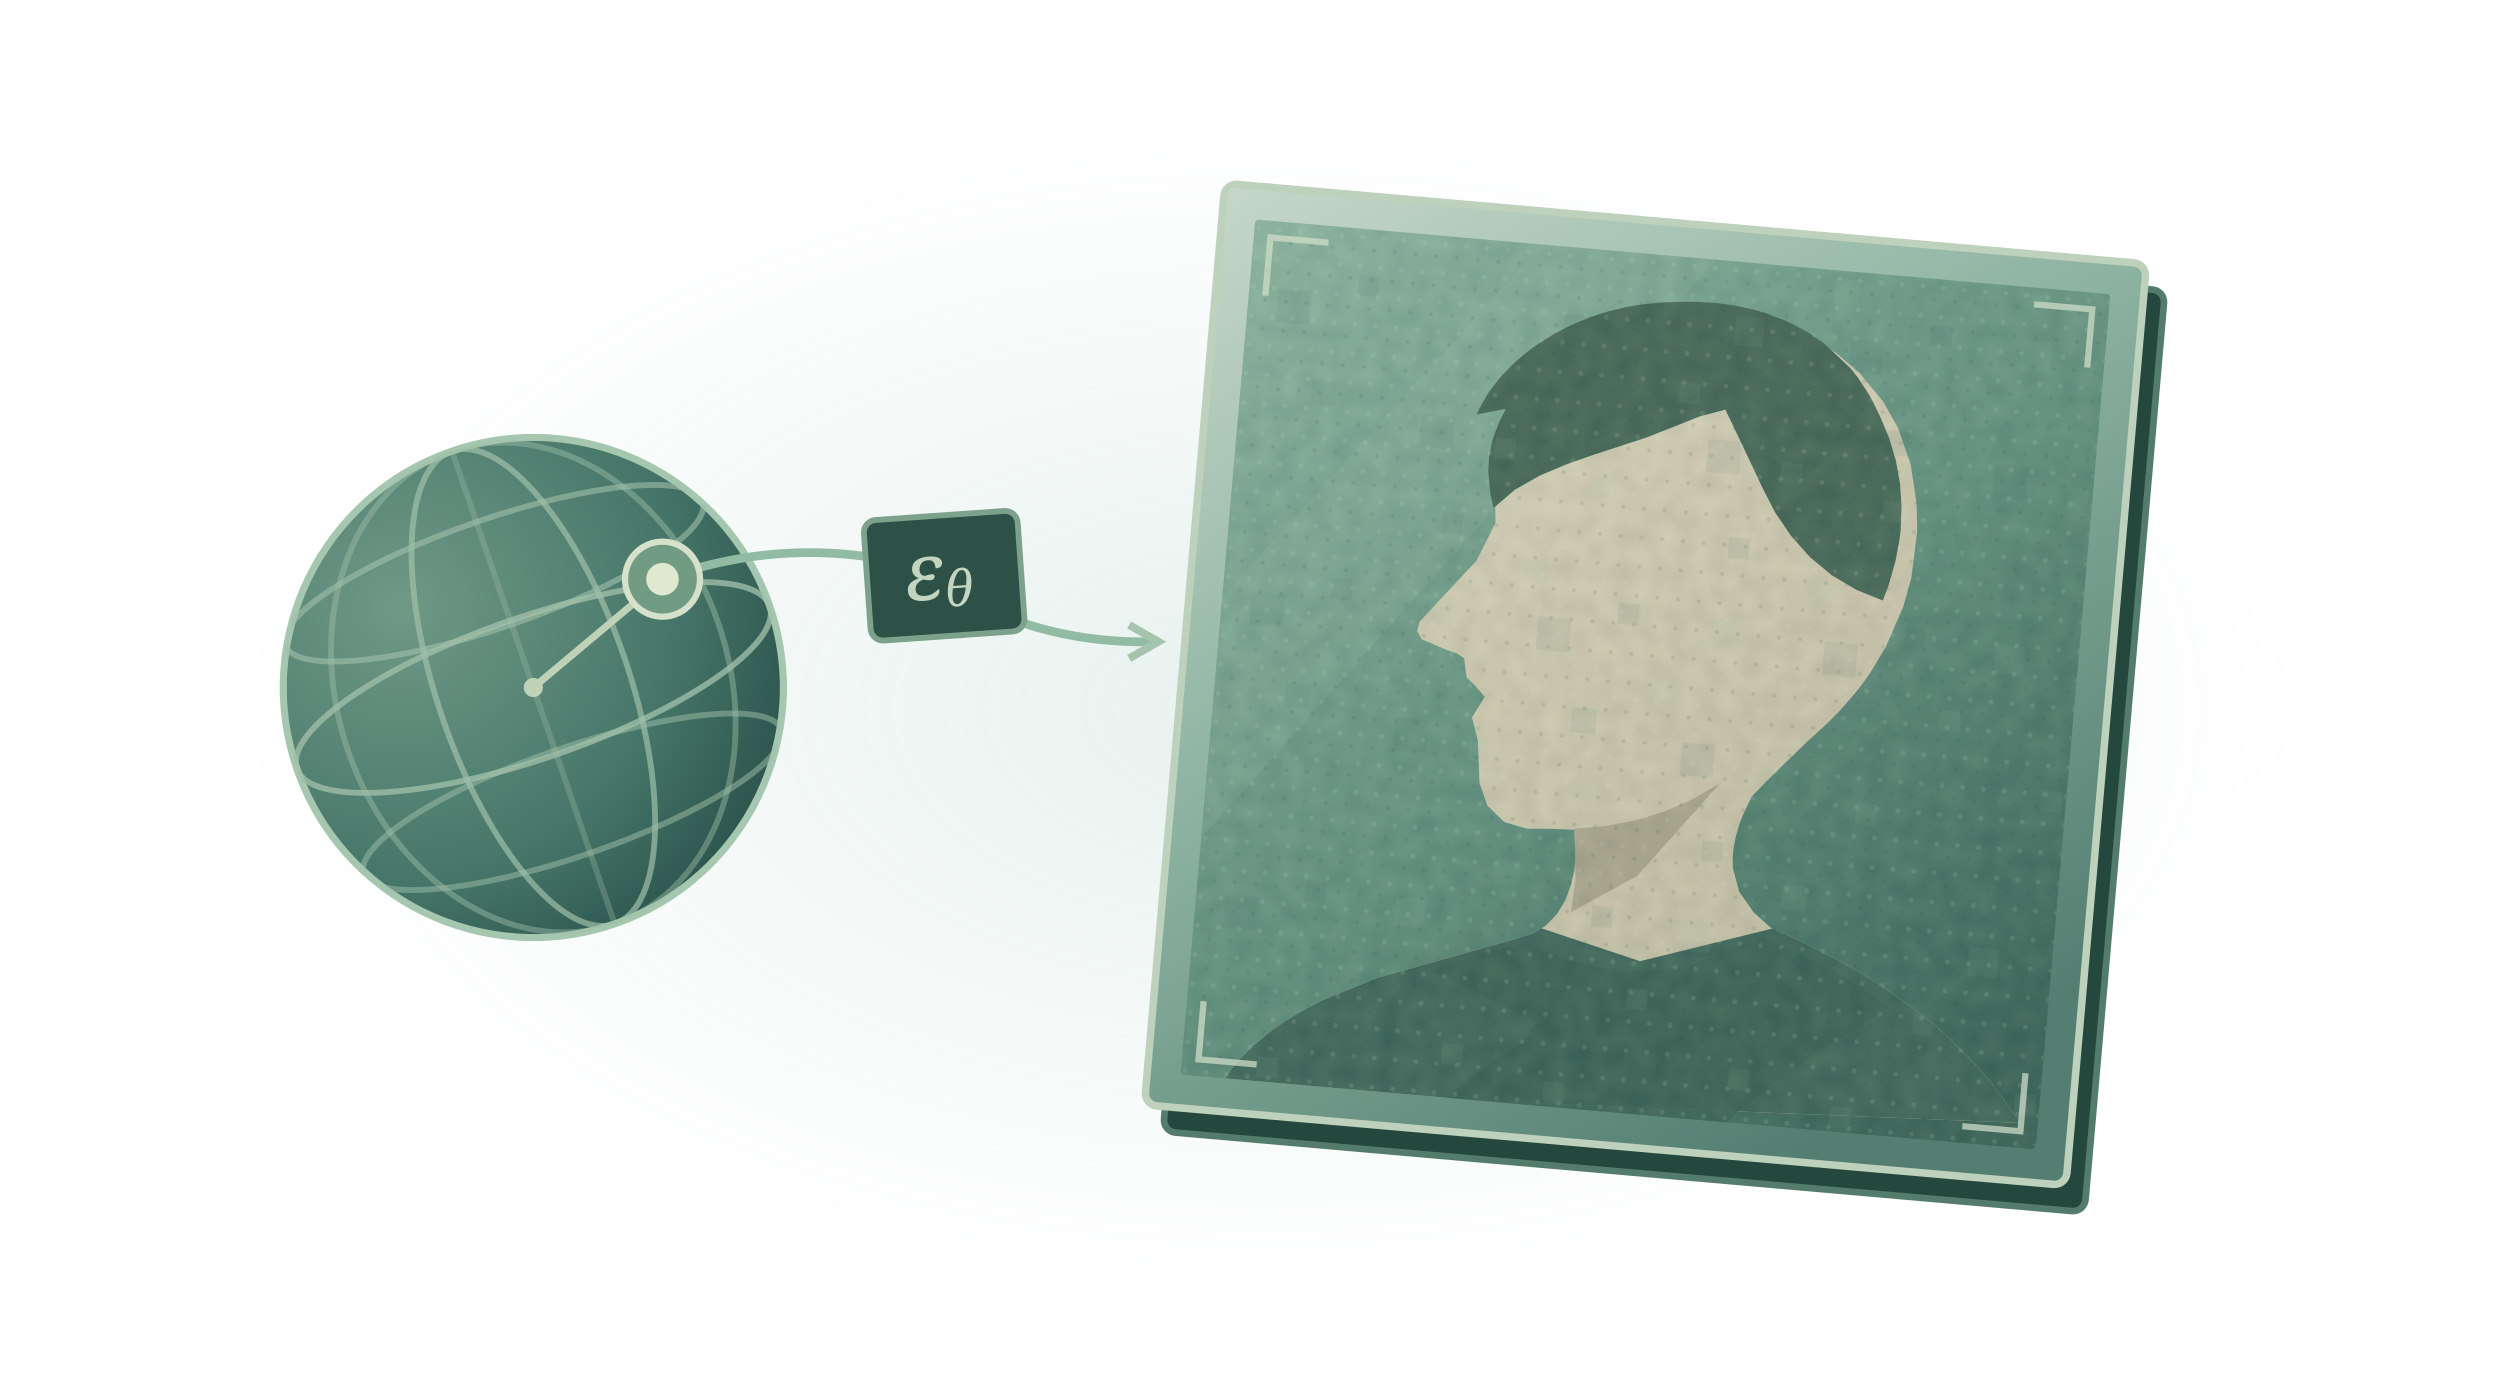
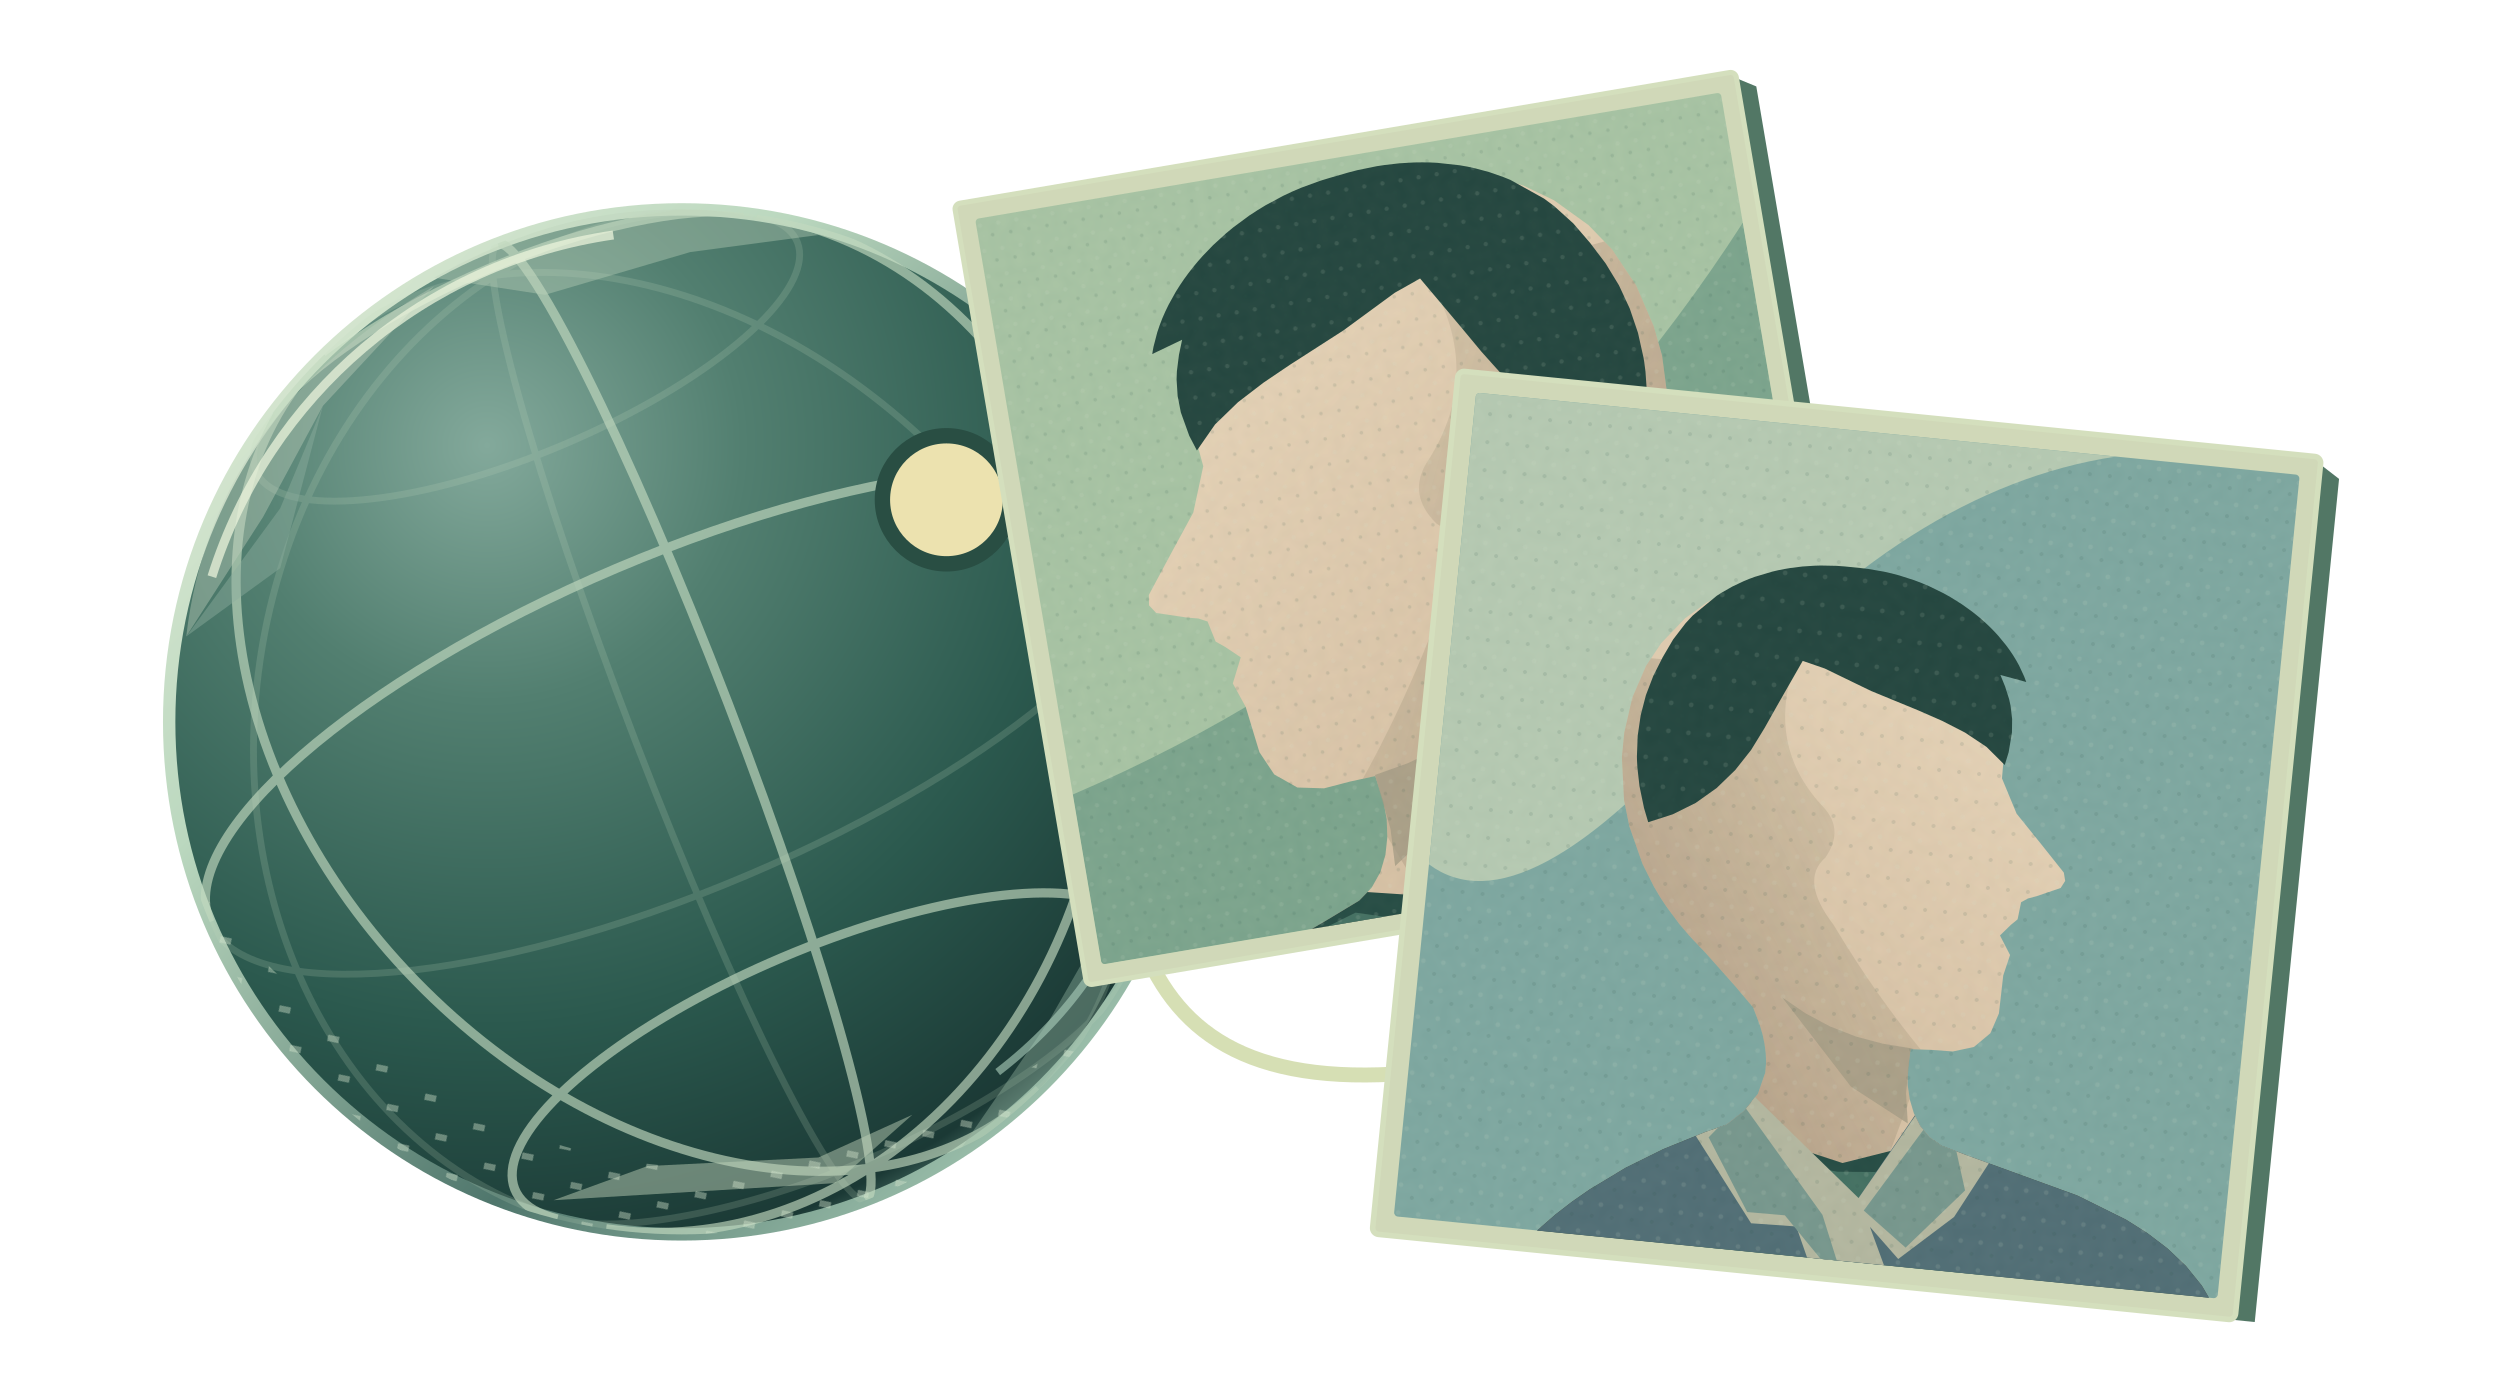
<svg xmlns="http://www.w3.org/2000/svg" width="600" height="330" viewBox="0 0 600 330" aria-hidden="true">
  <style>
-     .id-grain { opacity:.15; }
-     .id-coarse { opacity:.08; }
+     .id-grain { opacity:.025; }
+     .id-coarse { opacity:0; }
+     .id-residual { opacity:0; }
    .id-still { display:none; }
    @media not all {
-       .id-grain { animation:id-grain 9s ease-in-out infinite; }
-       .id-coarse { animation:id-coarse 9s ease-in-out infinite; }
-       /* Hold the image clear through the entire glide, then start the next denoising round. */
-       @keyframes id-grain { 0%,5%,100% { opacity:1; } 24% { opacity:.50; } 42%,91% { opacity:.025; } }
-       @keyframes id-coarse { 0%,5%,100% { opacity:.90; } 22% { opacity:.20; } 38%,91% { opacity:0; } }
+       .id-grain { animation:id-grain 12s ease-in-out infinite; }
+       .id-coarse { animation:id-coarse 12s ease-in-out infinite; }
+       .id-residual { animation:id-residual 12s ease-in-out infinite; }
+       /* The two independent image samples resolve in sequence at a fixed embedding. */
+       .id-sample-one .id-grain { animation-name:id-first-grain; }
+       .id-sample-one .id-coarse { animation-name:id-first-coarse; }
+       .id-sample-one .id-residual { animation-name:id-first-residual; }
+       @keyframes id-first-grain { 0%,2%,100% { opacity:1; } 10% { opacity:.44; } 18%,89% { opacity:.025; } }
+       @keyframes id-first-coarse { 0%,1%,100% { opacity:.94; } 6% { opacity:.53; } 12%,94% { opacity:0; } }
+       @keyframes id-first-residual { 0%,3%,100% { opacity:.16; } 9% { opacity:.62; } 19%,92% { opacity:0; } }
+       @keyframes id-grain { 0%,23%,100% { opacity:1; } 33% { opacity:.42; } 42%,88% { opacity:.025; } }
+       @keyframes id-coarse { 0%,21%,100% { opacity:.94; } 26% { opacity:.52; } 32%,94% { opacity:0; } }
+       @keyframes id-residual { 0%,23%,100% { opacity:.16; } 31% { opacity:.68; } 42%,92% { opacity:0; } }
    }
    @media all {
      .id-live { display:none; }
      .id-still { display:inline; }
    }
  </style>
  <defs>
-     <radialGradient id="id-aura">
-       <stop stop-color="#87baa5" stop-opacity=".20" />
-       <stop offset="1" stop-color="#87baa5" stop-opacity="0" />
+     <radialGradient id="id-surface" cx=".31" cy=".23" r=".86">
+       <stop stop-color="#83a99b" />
+       <stop offset=".29" stop-color="#527f70" />
+       <stop offset=".66" stop-color="#2b594e" />
+       <stop offset=".94" stop-color="#1b3935" />
+       <stop offset="1" stop-color="#5b8376" />
    </radialGradient>
-     <radialGradient id="id-surface" cx=".30" cy=".26" r=".87">
-       <stop stop-color="#709986" />
-       <stop offset=".62" stop-color="#47776a" />
-       <stop offset="1" stop-color="#284f48" />
-     </radialGradient>
-     <linearGradient id="id-rim" x2=".7" y2="1">
-       <stop stop-color="#c6d7c8" />
-       <stop offset=".46" stop-color="#8db3a2" />
-       <stop offset="1" stop-color="#537e71" />
-     </linearGradient>
-     <linearGradient id="id-paper" x2=".83" y2="1">
-       <stop stop-color="#90b7a3" />
-       <stop offset=".56" stop-color="#618f7e" />
-       <stop offset="1" stop-color="#375f55" />
+     <linearGradient id="id-sphere-rim" x2=".9" y2=".87">
+       <stop stop-color="#e8efdb" />
+       <stop offset=".35" stop-color="#bbd8bf" />
+       <stop offset=".72" stop-color="#4f766c" />
+       <stop offset="1" stop-color="#a3c6b1" />
+     </linearGradient>
+     <pattern id="id-sphere-etch" width="4.6" height="4.8" patternUnits="userSpaceOnUse" patternTransform="rotate(-15)">
+       <path d="m1 1 1.2 .6" stroke="#d1e2cb" stroke-width=".75" />
+     </pattern>
+     <linearGradient id="id-cheek" x1=".1" y1=".3" x2=".88" y2=".85">
+       <stop stop-color="#786d58" stop-opacity=".11" />
+       <stop offset="1" stop-color="#615444" stop-opacity=".32" />
    </linearGradient>
    <pattern id="id-tooth" width="5" height="7" patternUnits="userSpaceOnUse">
      <circle cx="1" cy="2" r=".6" fill="#d1dec8" opacity=".48" />
      <circle cx="4" cy="5" r=".5" fill="#2b5146" opacity=".45" />
    </pattern>
    <filter id="id-noise" x="0%" y="0%" width="100%" height="100%" color-interpolation-filters="sRGB">
-       <feTurbulence type="fractalNoise" baseFrequency=".215" numOctaves="1" seed="17" />
-       <feColorMatrix values=".58 0 0 0 .16  .55 0 0 0 .32  .42 0 0 0 .30  0 0 0 0 1" />
+       <feTurbulence type="fractalNoise" baseFrequency=".35" numOctaves="1" seed="17" />
+       <feColorMatrix values="1.28 0 0 0 -.16  .92 0 0 0 .095  .75 0 0 0 .14  0 0 0 0 1" />
+     </filter>
+     <filter id="id-blot" x="0%" y="0%" width="100%" height="100%" color-interpolation-filters="sRGB">
+       <feTurbulence type="fractalNoise" baseFrequency=".073 .085" numOctaves="1" seed="31" />
+       <feColorMatrix values="1.2 0 0 0 -.2   1 0 0 0 .03   .88 0 0 0 .055   0 0 0 0 1" />
    </filter>
    <pattern id="id-cells" width="69" height="73" patternUnits="userSpaceOnUse">
      <path fill="#97bba5" d="M2 2h6v6H2z M18 54h5v5h-5z M48 13h7v7h-7z M62 47h5v5h-5z M36 30h5v5h-5z" />
      <path fill="#385f53" d="M7 16h8v8H7z M26 11h5v5h-5z M17 37h6v6h-6z M44 43h8v8h-8z M51 66h5v5h-5z" />
    </pattern>
    <clipPath id="id-picture">
      <rect width="206" height="206" rx="1" />
    </clipPath>
    <clipPath id="id-globe">
      <circle r="60" />
    </clipPath>
    <linearGradient id="id-ink" x1=".12" y1=".02" x2=".85" y2=".97">
-       <stop stop-color="#e1d7bf" offset="0">
+       <stop stop-color="#ebdabe" offset="0">

      </stop>
-       <stop stop-color="#c6bda3" offset="1">
+       <stop stop-color="#ccb497" offset="1">

      </stop>
    </linearGradient>
    <clipPath id="id-shirt-clip">
      <use href="#id-body" />
    </clipPath>
    <linearGradient id="id-skin-a" x1=".12" y1=".02" x2=".85" y2=".97">
-       <stop stop-color="#e1d7bf" />
-       <stop offset="1" stop-color="#c6bda3" />
+       <stop stop-color="#ebdabe" />
+       <stop offset="1" stop-color="#ccb497" />
    </linearGradient>
    <clipPath id="id-person-clip-a">
      <use href="#id-person-a" />
    </clipPath>
    <g id="id-resting-face">
      <path id="id-person-a" d="M9 209c7-15 23-26 48-35l22-8c8-3 11-11 11-20l-1-7-11 1c-8 0-12-5-13-12l-1-9-2-4 3-6-5-4-1-5-8-2c-4-1-5-4-2-7l11-14 4-10-1-7c0-26 17-44 42-47 28-4 52 11 58 36 6 24-3 47-19 63l-13 15c-4 9-5 18-1 24l6 7c23 7 48 19 66 42Z" fill="url(#id-skin-a)" />
-       <path d="M-4 163Q33 151 77 162q33 17 58-5l77 14v43H-4Z" clip-path="url(#id-person-clip-a)" fill="#3d6458" />
-       <path d="M63 64c6-8 18-13 33-19l20-10 10 17c8 15 19 23 32 26 5-16 3-31-4-43-10-20-31-27-52-24-22 2-40 16-45 31l7-2c-4 8-4 16-1 24Z" fill="#446455" />
+       <g fill="url(#id-cheek)" clip-path="url(#id-person-clip-a)">
+         <path d="M119 38Q126 59 111 75Q106 81 111 88Q118 94 109 106Q98 125 85 141L95 167Q122 177 141 151Q161 128 173 81L161 34Z" />
+       </g>
+       <path d="M-4 163Q33 151 77 162q33 17 58-5l77 14v43H-4Z" clip-path="url(#id-person-clip-a)" fill="#274d45" />
+       <path id="id-hair-a" d="M63 64c6-8 18-13 33-19l20-10 10 17c8 15 19 23 32 26 5-16 3-31-4-43-10-20-31-27-52-24-22 2-40 16-45 31l7-2c-4 8-4 16-1 24Z" fill="#25473f" />
      <path d="M89 139c15-2 25-7 34-14l-18 24-15 10c1-6 0-13-1-20Z" fill="#a39b83" opacity=".76" />
-       <path d="M58 176c11-5 15-7 21-9 11 5 27 7 42 2l15-8c12 4 23 8 32 14-13 10-27 19-39 34H61c9-9 16-16 26-22Z" fill="#355d51" opacity=".73" />
+       <path d="M58 176c11-5 15-7 21-9 11 5 27 7 42 2l15-8c12 4 23 8 32 14-13 10-27 19-39 34H61c9-9 16-16 26-22Z" fill="#507e6c" opacity=".73" />
+     </g>
+     <g id="id-subject">
+       <use href="#id-resting-face" class="id-still" />
+       <g class="id-live">
+         <polygon id="id-body" points="9,209 12.33,203.14 16.5,197.84 21.32,193.13 26.63,188.98 32.29,185.3 45.15,178.72 74.01,167.81 81.18,164.99 84.26,162.72 86.67,159.73 88.35,156.28 89.39,152.59 89.9,148.78 89.85,144.95 89.03,139.24 83.5,139.5 77.76,140 72.14,138.87 67.72,135.27 65.39,130.04 64.11,119.95 62.23,114.55 63.97,111.06 64.84,109.31 61.92,106.54 60.1,105.08 59.11,100.54 57.27,99.57 55,99 48.55,96.89 47.32,95.03 47.65,92.82 53.72,84.99 60.01,76.98 63.78,67.55 63.1,60.72 63.57,51.96 65.9,42.51 69.47,34.87 73.6,29.05 78.91,23.77 85.04,19.48 91.8,16.24 98.96,14.05 106.35,12.82 113.83,12.36 121.09,12.79 128.23,14.15 135.13,16.46 141.62,19.74 147.54,23.94 153.92,30.41 158.02,36.39 161.81,44.84 164.07,54.17 164.77,60.62 164.35,72.03 163.03,79.02 159.67,89.03 156.76,95.03 155.25,97.67 154.45,98.96 153.42,100.54 150.1,105.13 147.69,108.04 146.22,109.69 143.2,112.93 140.3,116.27 138.85,117.95 135.53,121.77 130.73,127.61 128.98,132.38 128.3,134.85 127.81,137.35 127.52,139.89 127.47,142.45 127.72,144.99 129.75,150.61 133.61,155.21 138.23,158.69 143.93,160.6 155.12,164.98 165.22,169.83 174.89,175.49 179.53,178.63 184.01,182 190.48,187.51 193.54,190.46 202,200" fill="url(#id-ink)" opacity="1">
+ 
+           </polygon>
+         <g fill="url(#id-cheek)" clip-path="url(#id-shirt-clip)">
+           <path d="M119 38Q126 59 111 75Q106 81 111 88Q118 94 109 106Q98 125 85 141L95 167Q122 177 141 151Q161 128 173 81L161 34Z">
+ 
+             </path>
+         </g>
+         <polygon id="id-shirt" points="36.57,156.74 72.56,160.95 107.49,169.29 140.54,158.01 212,171 212,214 -4,214 -4,167.76 2.52,161.08 9.22,159.49 15.99,158.27 22.82,157.41 29.69,156.9" fill="#274d45" opacity="1" clip-path="url(#id-shirt-clip)">
+ 
+ 
+           </polygon>
+         <polygon id="id-hair" points="111.26,10.33 112.88,10.36 116.12,10.53 119.34,10.89 120.94,11.14 122.54,11.43 124.12,11.78 128.8,13.11 130.33,13.65 131.83,14.25 134.78,15.6 137.62,17.17 139,18.02 145.44,23.18 147.35,25.17 150.75,29.49 153.6,34.21 156.14,39.09 158.18,44.21 159.63,49.52 160.5,54.96 160.78,60.46 160.77,61.45 160.69,63.43 160.2,68.36 159.07,74.19 158,78 158,78 158,78 158,78 158,78 158,78 158,78 158,78 158,78 158,78 158,78 158,78 158,78 158,78 158,78 151.46,75.99 145.3,73.03 139.68,69.14 134.7,64.45 130.39,59.14 126.74,53.35 123.31,47.43 119.84,41.53 116.37,35.63 110.53,37.73 98.29,43.86 85.7,49.23 79.47,52.06 73.42,55.26 67.78,59.13 63,64 61.91,60.61 60.97,55.36 60.88,51.8 61.25,48.26 61.61,46.52 62.64,43.12 63.85,40.04 62.14,40.53 60.42,41.02 57,42 57.55,40.49 58.86,37.58 59.62,36.17 60.44,34.79 61.32,33.45 62.25,32.15 64.25,29.65 65.32,28.46 66.43,27.3 67.58,26.18 68.76,25.1 69.97,24.06 71.22,23.05 73.8,21.15 76.92,19.14 78.75,18.09 82.52,16.19 84.45,15.35 86.41,14.57 90.41,13.23 92.45,12.66 94.5,12.17 98.65,11.4 100.74,11.13 104.94,10.65 107.04,10.47" fill="#25473f" opacity="1">
+ 
+ 
+           </polygon>
+         <polygon id="id-neck" points="123,125 123,125 123,125 123,125 123,125 105,149 90,159 90,159 90.35,150.98 89,139 89,139 96.33,137.7 103.5,135.7 110.4,132.9 116.92,129.29" fill="#a39b83" opacity="0.76">
+ 
+ 
+ 
+           </polygon>
+         <polygon id="id-collar" points="136,161 144.18,163.81 146.89,164.8 149.59,165.82 152.26,166.89 154.92,168.02 168,175 144.53,193.12 133.83,203.38 129,209 61,209 74.46,196.14 81.79,190.4 84.12,185.91 58,176 63.48,173.5 65.31,172.66 70.81,170.18 79.95,167.42 89.29,170.41 99.01,171.78 108.82,171.59 118.47,169.78" fill="#507e6c" opacity="0.73">
+ 
+ 
+ 
+           </polygon>
+         <polygon id="id-lapel" points="86,166 86,166 86,166 86,166" fill="#507e6c" opacity="1">
+ 
+ 
+           </polygon>
+       </g>
+     </g>
+     <g id="id-jacket">
+       <path d="M-4 183 69 160 84 151 105 181 133 151 153 160 216 185v32H-4Z" fill="#526f76" />
+       <path d="M64 163 83 150l22 31-12 14-15-11Zm68-13 16 9-16 26-12 1-10 30H90l13-37Z" fill="#b4b7a0" />
+       <path d="m80 153 22 29-11 10-16-15Zm54 0-21 30-6 20 16-20 10-1 10-20Z" fill="#78988d" />
+     </g>
+     <filter id="id-second-blot" x="0" y="0" width="100%" height="100%" color-interpolation-filters="sRGB">
+       <feTurbulence type="fractalNoise" baseFrequency=".067 .082" numOctaves="1" seed="7" />
+       <feColorMatrix values="1.12 0 0 0 -.12  .94 0 0 0 .06  .85 0 0 0 .11  0 0 0 0 1" />
+     </filter>
+     <filter id="id-second-grain" x="0" y="0" width="100%" height="100%" color-interpolation-filters="sRGB">
+       <feTurbulence type="fractalNoise" baseFrequency=".34" numOctaves="1" seed="52" />
+       <feColorMatrix values="1.14 0 0 0 -.12  .95 0 0 0 .07  .86 0 0 0 .10  0 0 0 0 1" />
+     </filter>
+     <g id="id-print-edge">
+       <path d="M0 210h218l5 4v4H5l-5-4ZM215 0l8 5v209l-6-1Z" fill="#527765" />
+       <rect width="218" height="218" rx="1.6" fill="#d0d8b8" stroke="#d4dfbd" stroke-width="1.4" />
    </g>
  </defs>
-   <ellipse cx="305" cy="170" rx="244" ry="140" fill="url(#id-aura)" />
-   <g transform="translate(128 165) rotate(-19)">
-     <circle r="60" fill="url(#id-surface)" stroke="#a5c6af" stroke-width="1.7" />
-     <g clip-path="url(#id-globe)" fill="none" stroke="#a0c0a9" stroke-width="1.4">
-       <ellipse rx="23" ry="60" opacity=".69" />
-       <ellipse rx="47" ry="60" opacity=".44" />
-       <ellipse rx="60" ry="17" opacity=".77" />
-       <ellipse cy="-29" rx="53" ry="13" opacity=".6" />
-       <ellipse cy="29" rx="53" ry="13" opacity=".5" />
-       <path d="M0-60v120" opacity=".31" />
-     </g>
+   <g transform="translate(-98.8 -165) scale(2.05)">
+     <g transform="translate(128 165)">
+       <circle r="60" fill="url(#id-surface)" stroke="url(#id-sphere-rim)" stroke-width="1.45" />
+       <g clip-path="url(#id-globe)">
+         <g transform="rotate(-23)" fill="none" stroke="#c2d9bf">
+           <path opacity=".18" stroke-width=".8" d="M-29.97 -51.98A34.41 11.2 0 1 0 29.97 -51.98                M-60 -0A60 19.53 0 0 0 60 0                M-36.14 47.89A39.36 12.82 0 0 0 36.14 47.89                M-31.33 51.17A60 50.09 -58.52 0 1 31.33 -51.17                M-2.05 59.96A60 5.93 -88.04 0 1 2.05 -59.96                M21.7 55.94A60 43.46 68.79 0 0 -21.7 -55.94" />
+           <path opacity=".65" stroke-width="1.08" d="M29.97 -51.98A34.41 11.2 0 0 0 -29.97 -51.98                M60 0A60 19.53 0 0 0 -60 -0                M36.14 47.89A39.36 12.82 0 1 0 -36.14 47.89                M31.33 -51.17A60 50.09 -58.52 0 1 -31.33 51.17                M2.05 -59.96A60 5.93 -88.04 0 1 -2.05 59.96                M-21.7 -55.94A60 43.46 68.79 0 0 21.7 55.94" />
+         </g>
+         <path d="M-58-10Q-55-36-29-51l-13 14-7 13Z" fill="#bdcebb" opacity=".42" />
+         <path d="M-58-10l11-15 5-12-5 19Z" fill="#8cad9d" opacity=".46" />
+         <path d="M-29-52q23-13 45-5L1-55l-17 5Z" fill="#bed4bb" opacity=".39" />
+         <path d="M54 17q-4 23-22 34l11-16 4-7Z" fill="#97b6a2" opacity=".40" />
+         <path d="M-15 56l11-4 20-1 11-5-9 8Z" fill="#bed2b7" opacity=".48" />
+         <path d="M-57 19a60 60 0 0 0 105 17c-15 10-30 17-49 16-19-1-41-14-56-33Z" fill="url(#id-sphere-etch)" opacity=".42" />
+         <path d="M-55-17a58 58 0 0 1 47-40" fill="none" stroke="#edf5dc" stroke-width="1.05" stroke-opacity=".73" />
+         <path d="M37 41q13-10 17-25" fill="none" stroke="#aacdb9" stroke-width=".9" stroke-opacity=".62" />
+       </g>
+     </g>
+     <g class="id-still">
+       <path d="M159 139Q173 131 178 154" stroke="#d6dfb4" stroke-width="1.9" stroke-linecap="round" fill="none" />
+       <g transform="translate(159 139)">
+         <circle r="7.5" fill="#ece2af" stroke="#294e43" stroke-width="1.8" />
+       </g>
+     </g>
+     <g class="id-live">
+       <path d="M159 139Q173 131 178 154" stroke="#d6dfb4" stroke-width="1.9" stroke-linecap="round" fill="none">
+ 
+     </path>
+       <g transform="translate(159 139)">
+         <circle r="7.5" fill="#ece2af" stroke="#294e43" stroke-width="1.8" />
+       </g>
+     </g>
+     <path d="M178 154C178 191 180 214 227 204" fill="none" stroke="#d6dfb4" stroke-width="1.75" stroke-linecap="round" />
  </g>
-   <circle cx="128" cy="165" r="2.3" fill="#c0d2b5" />
-   <g class="id-still">
-     <path d="M128 165L159 139" stroke="#c0d2b5" stroke-width="1.7" fill="none" />
-     <path d="M159 139Q189.5 128 220 136Q245 155 278 154" stroke="#91bca3" stroke-width="2.1" fill="none" />
-     <g transform="translate(159 139)">
-       <circle r="9" fill="#729b83" stroke="#d5e1c9" stroke-width="1.5" />
-       <circle r="3.9" fill="#e0e8d0" />
+   <g class="id-sample-one" transform="matrix(.86 -.146 .146 .86 229 49)">
+     <use href="#id-print-edge" />
+     <g transform="translate(5 5) scale(1.01)">
+       <g clip-path="url(#id-picture)">
+         <rect width="206" height="206" fill="#a8c4a4" />
+         <path d="M0 159Q120 130 206 36v170H0Z" fill="#6e9a85" opacity=".74" />
+         <g transform="translate(-31 -9) scale(1.27)">
+           <use href="#id-subject" />
+         </g>
+         <g class="id-grain">
+           <rect width="206" height="206" filter="url(#id-noise)" />
+         </g>
+         <rect class="id-residual" width="206" height="206" fill="url(#id-cells)" />
+         <g class="id-coarse">
+           <rect width="206" height="206" filter="url(#id-blot)" />
+         </g>
+         <rect width="206" height="206" fill="url(#id-tooth)" opacity=".25" />
+       </g>
    </g>
  </g>
-   <g class="id-live">
-     <path d="M128 165L159 139" stroke="#c0d2b5" stroke-width="1.7" fill="none">
- 
-     </path>
-     <path d="M159 139Q189.5 128 220 136Q245 155 278 154" stroke="#91bca3" stroke-width="2.1" fill="none">
- 
-     </path>
-     <g transform="translate(159 139)">
-       <circle r="9" fill="#729b83" stroke="#d5e1c9" stroke-width="1.5" />
-       <circle r="3.9" fill="#e0e8d0" />
-     </g>
-   </g>
-   <g transform="translate(222 137) rotate(-4)">
-     <rect x="-14" y="-13" width="37" height="29" rx="3" fill="#2d5147" stroke="#7da28c" stroke-width="1.4" />
-     <text x="-5" y="7" fill="#c3d5be" font-family="Georgia,serif" font-size="19" font-style="italic">ε<tspan font-size="12" dy="2">θ</tspan>
-     </text>
-   </g>
-   <path d="m271 150 7 4-7 4" fill="none" stroke="#a5c4ae" stroke-width="1.9" />
-   <g transform="translate(294 44) rotate(5)">
-     <rect x="5" y="6" width="222" height="222" rx="3" fill="#24483e" stroke="#547c6c" stroke-width="1.6" />
-     <rect width="222" height="222" rx="3" fill="url(#id-rim)" stroke="#bdd1bd" stroke-width="1.8" />
-     <g transform="translate(8 8)">
+   <g transform="matrix(.95 .095 -.095 .95 350 89)">
+     <use href="#id-print-edge" />
+     <g transform="translate(5 5) scale(1.01)">
      <g clip-path="url(#id-picture)">
-         <rect width="206" height="206" fill="url(#id-paper)" />
-         <path d="M0 91 69 0h42L0 149Z" fill="#aac4ad" opacity=".15" />
-         <use href="#id-resting-face" class="id-still" />
-         <g class="id-live">
-           <polygon id="id-body" points="9,209 12.33,203.14 16.5,197.84 21.32,193.13 26.63,188.98 32.29,185.3 45.15,178.72 74.01,167.81 81.18,164.99 84.26,162.72 86.67,159.73 88.35,156.28 89.39,152.59 89.9,148.78 89.85,144.95 89.03,139.24 83.5,139.5 77.76,140 72.14,138.87 67.72,135.27 65.39,130.04 64.11,119.95 62.23,114.55 63.97,111.06 64.84,109.31 61.92,106.54 60.1,105.08 59.11,100.54 57.27,99.57 55,99 48.55,96.89 47.32,95.03 47.65,92.82 53.72,84.99 60.01,76.98 63.78,67.55 63.1,60.72 63.57,51.96 65.9,42.51 69.47,34.87 73.6,29.05 78.91,23.77 85.04,19.48 91.8,16.24 98.96,14.05 106.35,12.82 113.83,12.36 121.09,12.79 128.23,14.15 135.13,16.46 141.62,19.74 147.54,23.94 153.92,30.41 158.02,36.39 161.81,44.84 164.07,54.17 164.77,60.62 164.35,72.03 163.03,79.02 159.67,89.03 156.76,95.03 155.25,97.67 154.45,98.96 153.42,100.54 150.1,105.13 147.69,108.04 146.22,109.69 143.2,112.93 140.3,116.27 138.85,117.95 135.53,121.77 130.73,127.61 128.98,132.38 128.3,134.85 127.81,137.35 127.52,139.89 127.47,142.45 127.72,144.99 129.75,150.61 133.61,155.21 138.23,158.69 143.93,160.6 155.12,164.98 165.22,169.83 174.89,175.49 179.53,178.63 184.01,182 190.48,187.51 193.54,190.46 202,200" fill="url(#id-ink)" opacity="1">
- 
-           </polygon>
-           <polygon id="id-shirt" points="36.57,156.74 72.56,160.95 107.49,169.29 140.54,158.01 212,171 212,214 -4,214 -4,167.76 2.52,161.08 9.22,159.49 15.99,158.27 22.82,157.41 29.69,156.9" fill="#3d6458" opacity="1" clip-path="url(#id-shirt-clip)">
- 
- 
-           </polygon>
-           <polygon id="id-hair" points="111.26,10.33 112.88,10.36 116.12,10.53 119.34,10.89 120.94,11.14 122.54,11.43 124.12,11.78 128.8,13.11 130.33,13.65 131.83,14.25 134.78,15.6 137.62,17.17 139,18.02 145.44,23.18 147.35,25.17 150.75,29.49 153.6,34.21 156.14,39.09 158.18,44.21 159.63,49.52 160.5,54.96 160.78,60.46 160.77,61.45 160.69,63.43 160.2,68.36 159.07,74.19 158,78 158,78 158,78 158,78 158,78 158,78 158,78 158,78 158,78 158,78 158,78 158,78 158,78 158,78 158,78 151.46,75.99 145.3,73.03 139.68,69.14 134.7,64.45 130.39,59.14 126.74,53.35 123.31,47.43 119.84,41.53 116.37,35.63 110.53,37.73 98.29,43.86 85.7,49.23 79.47,52.06 73.42,55.26 67.78,59.13 63,64 61.91,60.61 60.97,55.36 60.88,51.8 61.25,48.26 61.61,46.52 62.64,43.12 63.85,40.04 62.14,40.53 60.42,41.02 57,42 57.55,40.49 58.86,37.58 59.62,36.17 60.44,34.79 61.32,33.45 62.25,32.15 64.25,29.65 65.32,28.46 66.43,27.3 67.58,26.18 68.76,25.1 69.97,24.06 71.22,23.05 73.8,21.15 76.92,19.14 78.75,18.09 82.52,16.19 84.45,15.35 86.41,14.57 90.41,13.23 92.45,12.66 94.5,12.17 98.65,11.4 100.74,11.13 104.94,10.65 107.04,10.47" fill="#446455" opacity="1">
- 
- 
-           </polygon>
-           <polygon id="id-neck" points="123,125 123,125 123,125 123,125 123,125 105,149 90,159 90,159 90.35,150.98 89,139 89,139 96.33,137.7 103.5,135.7 110.4,132.9 116.92,129.29" fill="#a39b83" opacity="0.76">
- 
- 
- 
-           </polygon>
-           <polygon id="id-collar" points="136,161 144.18,163.81 146.89,164.8 149.59,165.82 152.26,166.89 154.92,168.02 168,175 144.53,193.12 133.83,203.38 129,209 61,209 74.46,196.14 81.79,190.4 84.12,185.91 58,176 63.48,173.5 65.31,172.66 70.81,170.18 79.95,167.42 89.29,170.41 99.01,171.78 108.82,171.59 118.47,169.78" fill="#355d51" opacity="0.73">
- 
- 
- 
-           </polygon>
-           <polygon id="id-lapel" points="86,166 86,166 86,166 86,166" fill="#355d51" opacity="1">
- 
- 
-           </polygon>
+         <rect width="206" height="206" fill="#7fa8a1" />
+         <path d="M0 0h160Q109 13 67 73T0 118Z" fill="#b6cab2" />
+         <g transform="matrix(-.93 .105 .105 .93 192 13)">
+           <use href="#id-subject" />
+           <use class="id-live" href="#id-jacket" clip-path="url(#id-shirt-clip)" />
+           <use class="id-still" href="#id-jacket" clip-path="url(#id-person-clip-a)" />
        </g>
        <g class="id-grain">
-           <rect width="206" height="206" fill="#789781" filter="url(#id-noise)" />
-         </g>
-         <rect class="id-coarse" width="206" height="206" fill="url(#id-cells)" />
-         <rect width="206" height="206" fill="url(#id-tooth)" opacity=".27" />
-       </g>
-     </g>
-     <path d="M12 26V12h14m170 0h14v14m0 170v14h-14m-170 0H12v-14" fill="none" stroke="#d1deca" stroke-width="1.5" opacity=".73" />
+           <rect width="206" height="206" filter="url(#id-second-grain)" />
+         </g>
+         <rect class="id-residual" width="206" height="206" fill="url(#id-cells)" transform="rotate(180 103 103)" />
+         <g class="id-coarse">
+           <rect width="206" height="206" filter="url(#id-second-blot)" />
+         </g>
+         <rect width="206" height="206" fill="url(#id-tooth)" opacity=".25" />
+       </g>
+     </g>
  </g>
  <style>* { animation: none !important; transition: none !important; }</style>
</svg>
